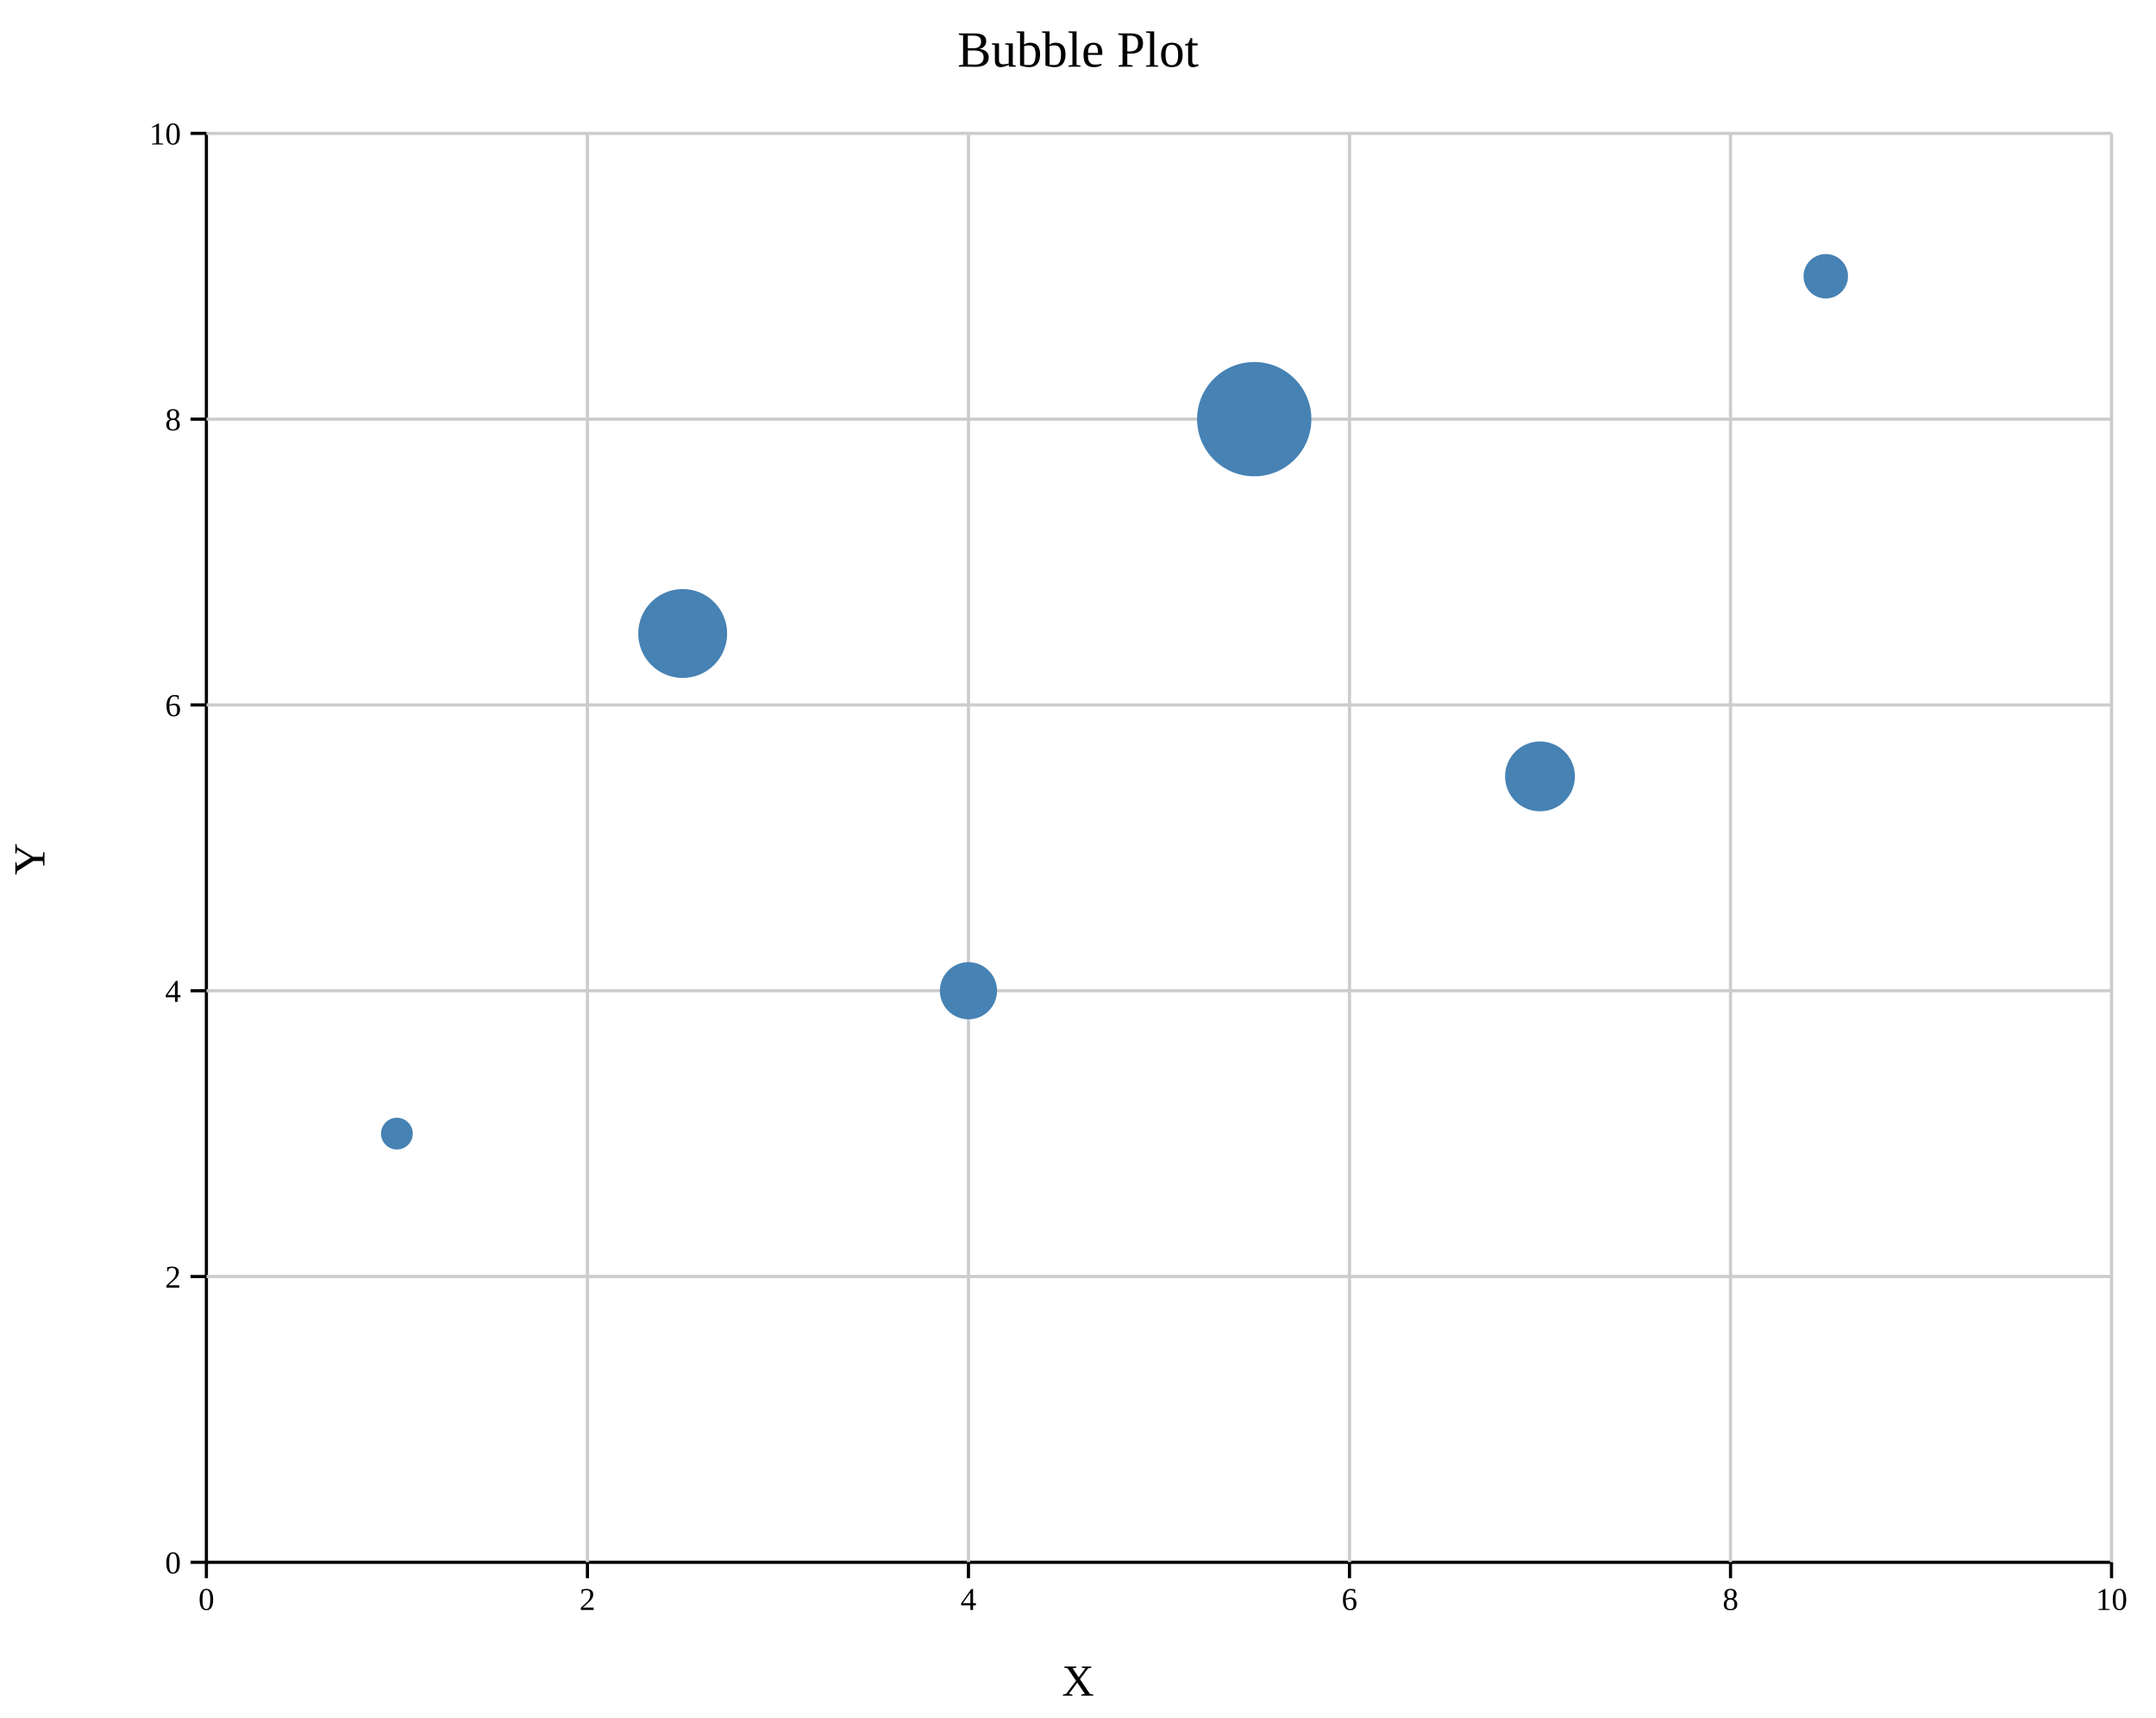
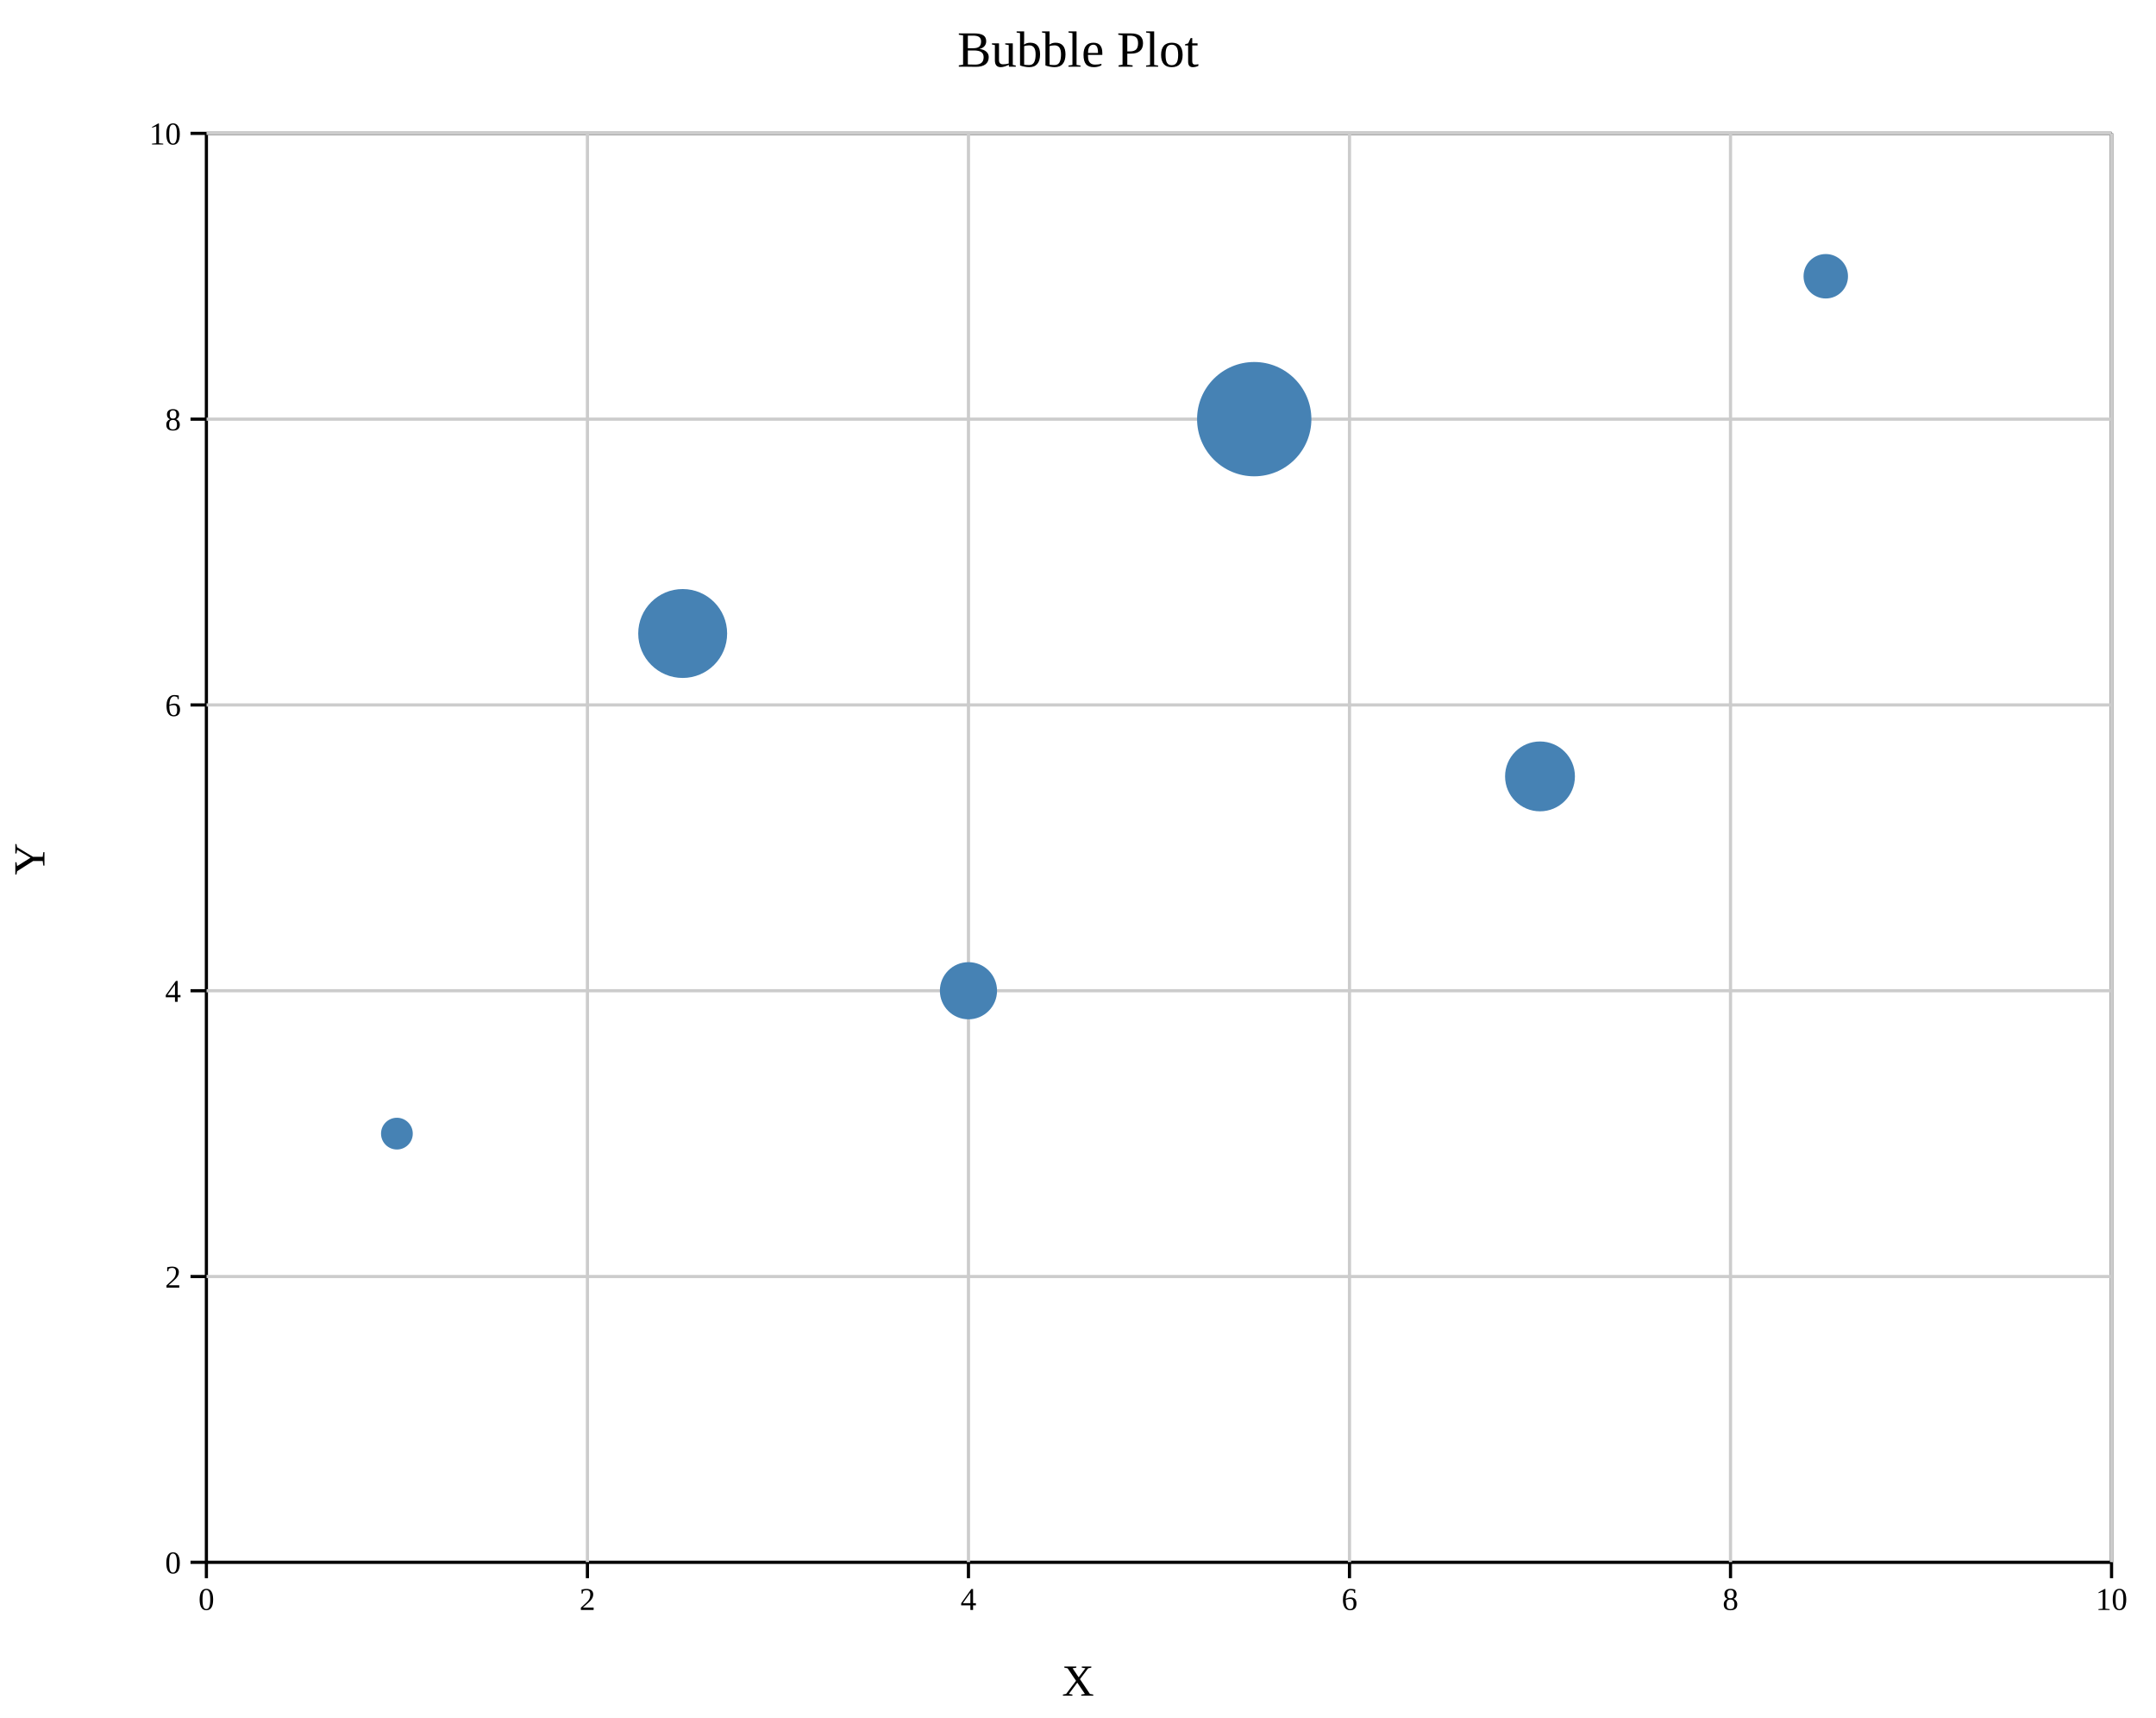
<svg xmlns="http://www.w3.org/2000/svg" width="679" height="541" fill="black">
  <rect width="100%" height="100%" fill="white" />
  <line x1="65" y1="492" x2="665" y2="492" stroke="black" stroke-width="1" />
  <line x1="65" y1="42" x2="65" y2="492" stroke="black" stroke-width="1" />
+   <line x1="65" y1="42" x2="665" y2="42" stroke="black" stroke-width="1" />
+   <line x1="665" y1="42" x2="665" y2="492" stroke="black" stroke-width="1" />
  <line x1="185" y1="42" x2="185" y2="492" stroke="#ccc" stroke-width="1" />
  <line x1="305" y1="42" x2="305" y2="492" stroke="#ccc" stroke-width="1" />
  <line x1="425" y1="42" x2="425" y2="492" stroke="#ccc" stroke-width="1" />
  <line x1="545" y1="42" x2="545" y2="492" stroke="#ccc" stroke-width="1" />
  <line x1="665" y1="42" x2="665" y2="492" stroke="#ccc" stroke-width="1" />
  <line x1="65" y1="402" x2="665" y2="402" stroke="#ccc" stroke-width="1" />
  <line x1="65" y1="312" x2="665" y2="312" stroke="#ccc" stroke-width="1" />
  <line x1="65" y1="222" x2="665" y2="222" stroke="#ccc" stroke-width="1" />
  <line x1="65" y1="132" x2="665" y2="132" stroke="#ccc" stroke-width="1" />
  <line x1="65" y1="42" x2="665" y2="42" stroke="#ccc" stroke-width="1" />
  <line x1="65" y1="492" x2="65" y2="497" stroke="black" stroke-width="1" />
  <text x="65" y="507" font-size="10" text-anchor="middle">0</text>
  <line x1="185" y1="492" x2="185" y2="497" stroke="black" stroke-width="1" />
  <text x="185" y="507" font-size="10" text-anchor="middle">2</text>
  <line x1="305" y1="492" x2="305" y2="497" stroke="black" stroke-width="1" />
  <text x="305" y="507" font-size="10" text-anchor="middle">4</text>
  <line x1="425" y1="492" x2="425" y2="497" stroke="black" stroke-width="1" />
  <text x="425" y="507" font-size="10" text-anchor="middle">6</text>
  <line x1="545" y1="492" x2="545" y2="497" stroke="black" stroke-width="1" />
  <text x="545" y="507" font-size="10" text-anchor="middle">8</text>
  <line x1="665" y1="492" x2="665" y2="497" stroke="black" stroke-width="1" />
  <text x="665" y="507" font-size="10" text-anchor="middle">10</text>
  <line x1="60" y1="492" x2="65" y2="492" stroke="black" stroke-width="1" />
  <text x="57" y="495.5" font-size="10" text-anchor="end">0</text>
  <line x1="60" y1="402" x2="65" y2="402" stroke="black" stroke-width="1" />
  <text x="57" y="405.5" font-size="10" text-anchor="end">2</text>
  <line x1="60" y1="312" x2="65" y2="312" stroke="black" stroke-width="1" />
  <text x="57" y="315.5" font-size="10" text-anchor="end">4</text>
  <line x1="60" y1="222" x2="65" y2="222" stroke="black" stroke-width="1" />
  <text x="57" y="225.5" font-size="10" text-anchor="end">6</text>
  <line x1="60" y1="132" x2="65" y2="132" stroke="black" stroke-width="1" />
  <text x="57" y="135.5" font-size="10" text-anchor="end">8</text>
  <line x1="60" y1="42" x2="65" y2="42" stroke="black" stroke-width="1" />
  <text x="57" y="45.5" font-size="10" text-anchor="end">10</text>
  <text x="339.5" y="534" font-size="14" text-anchor="middle">X</text>
  <text x="14" y="270.5" font-size="14" text-anchor="middle" transform="rotate(-90,14,270.5)">Y</text>
  <text x="339.5" y="21" font-size="16" text-anchor="middle">Bubble Plot</text>
  <circle cx="125" cy="357" r="5" fill="steelblue" />
  <circle cx="215" cy="199.5" r="14" fill="steelblue" />
  <circle cx="305" cy="312" r="9" fill="steelblue" />
  <circle cx="395" cy="132" r="18" fill="steelblue" />
  <circle cx="485" cy="244.5" r="11" fill="steelblue" />
  <circle cx="575" cy="87" r="7" fill="steelblue" />
</svg>
